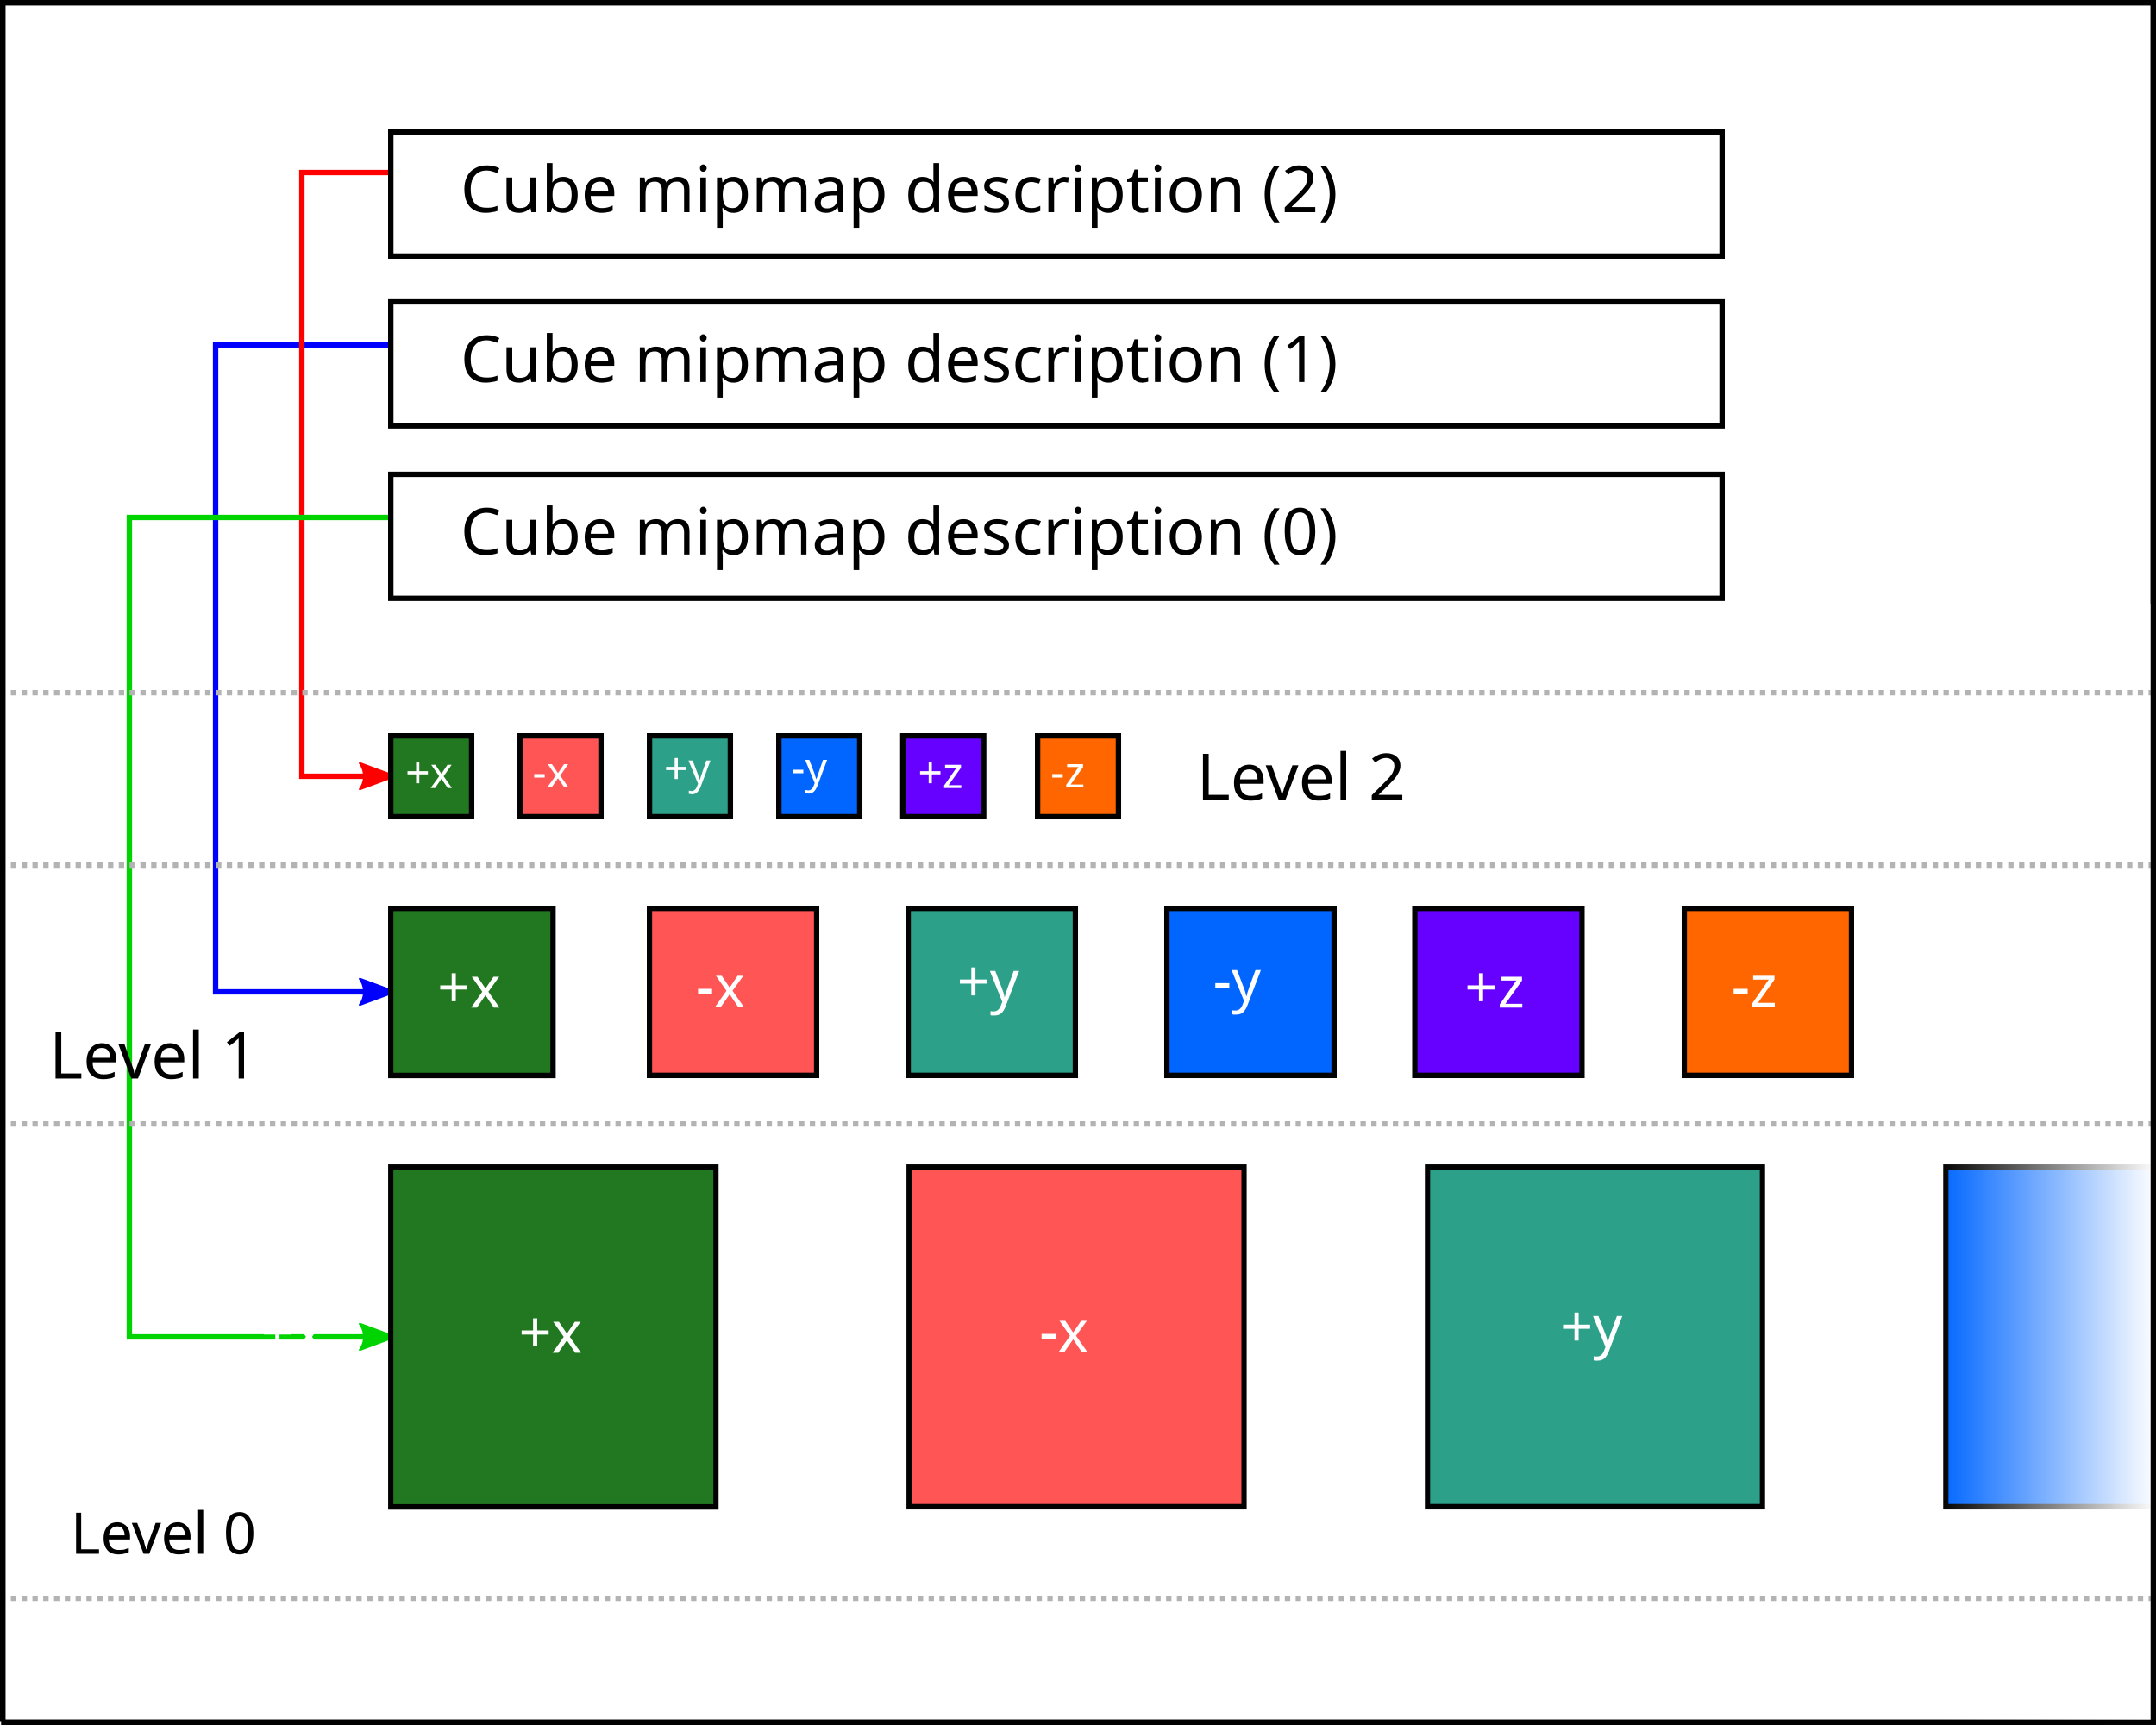
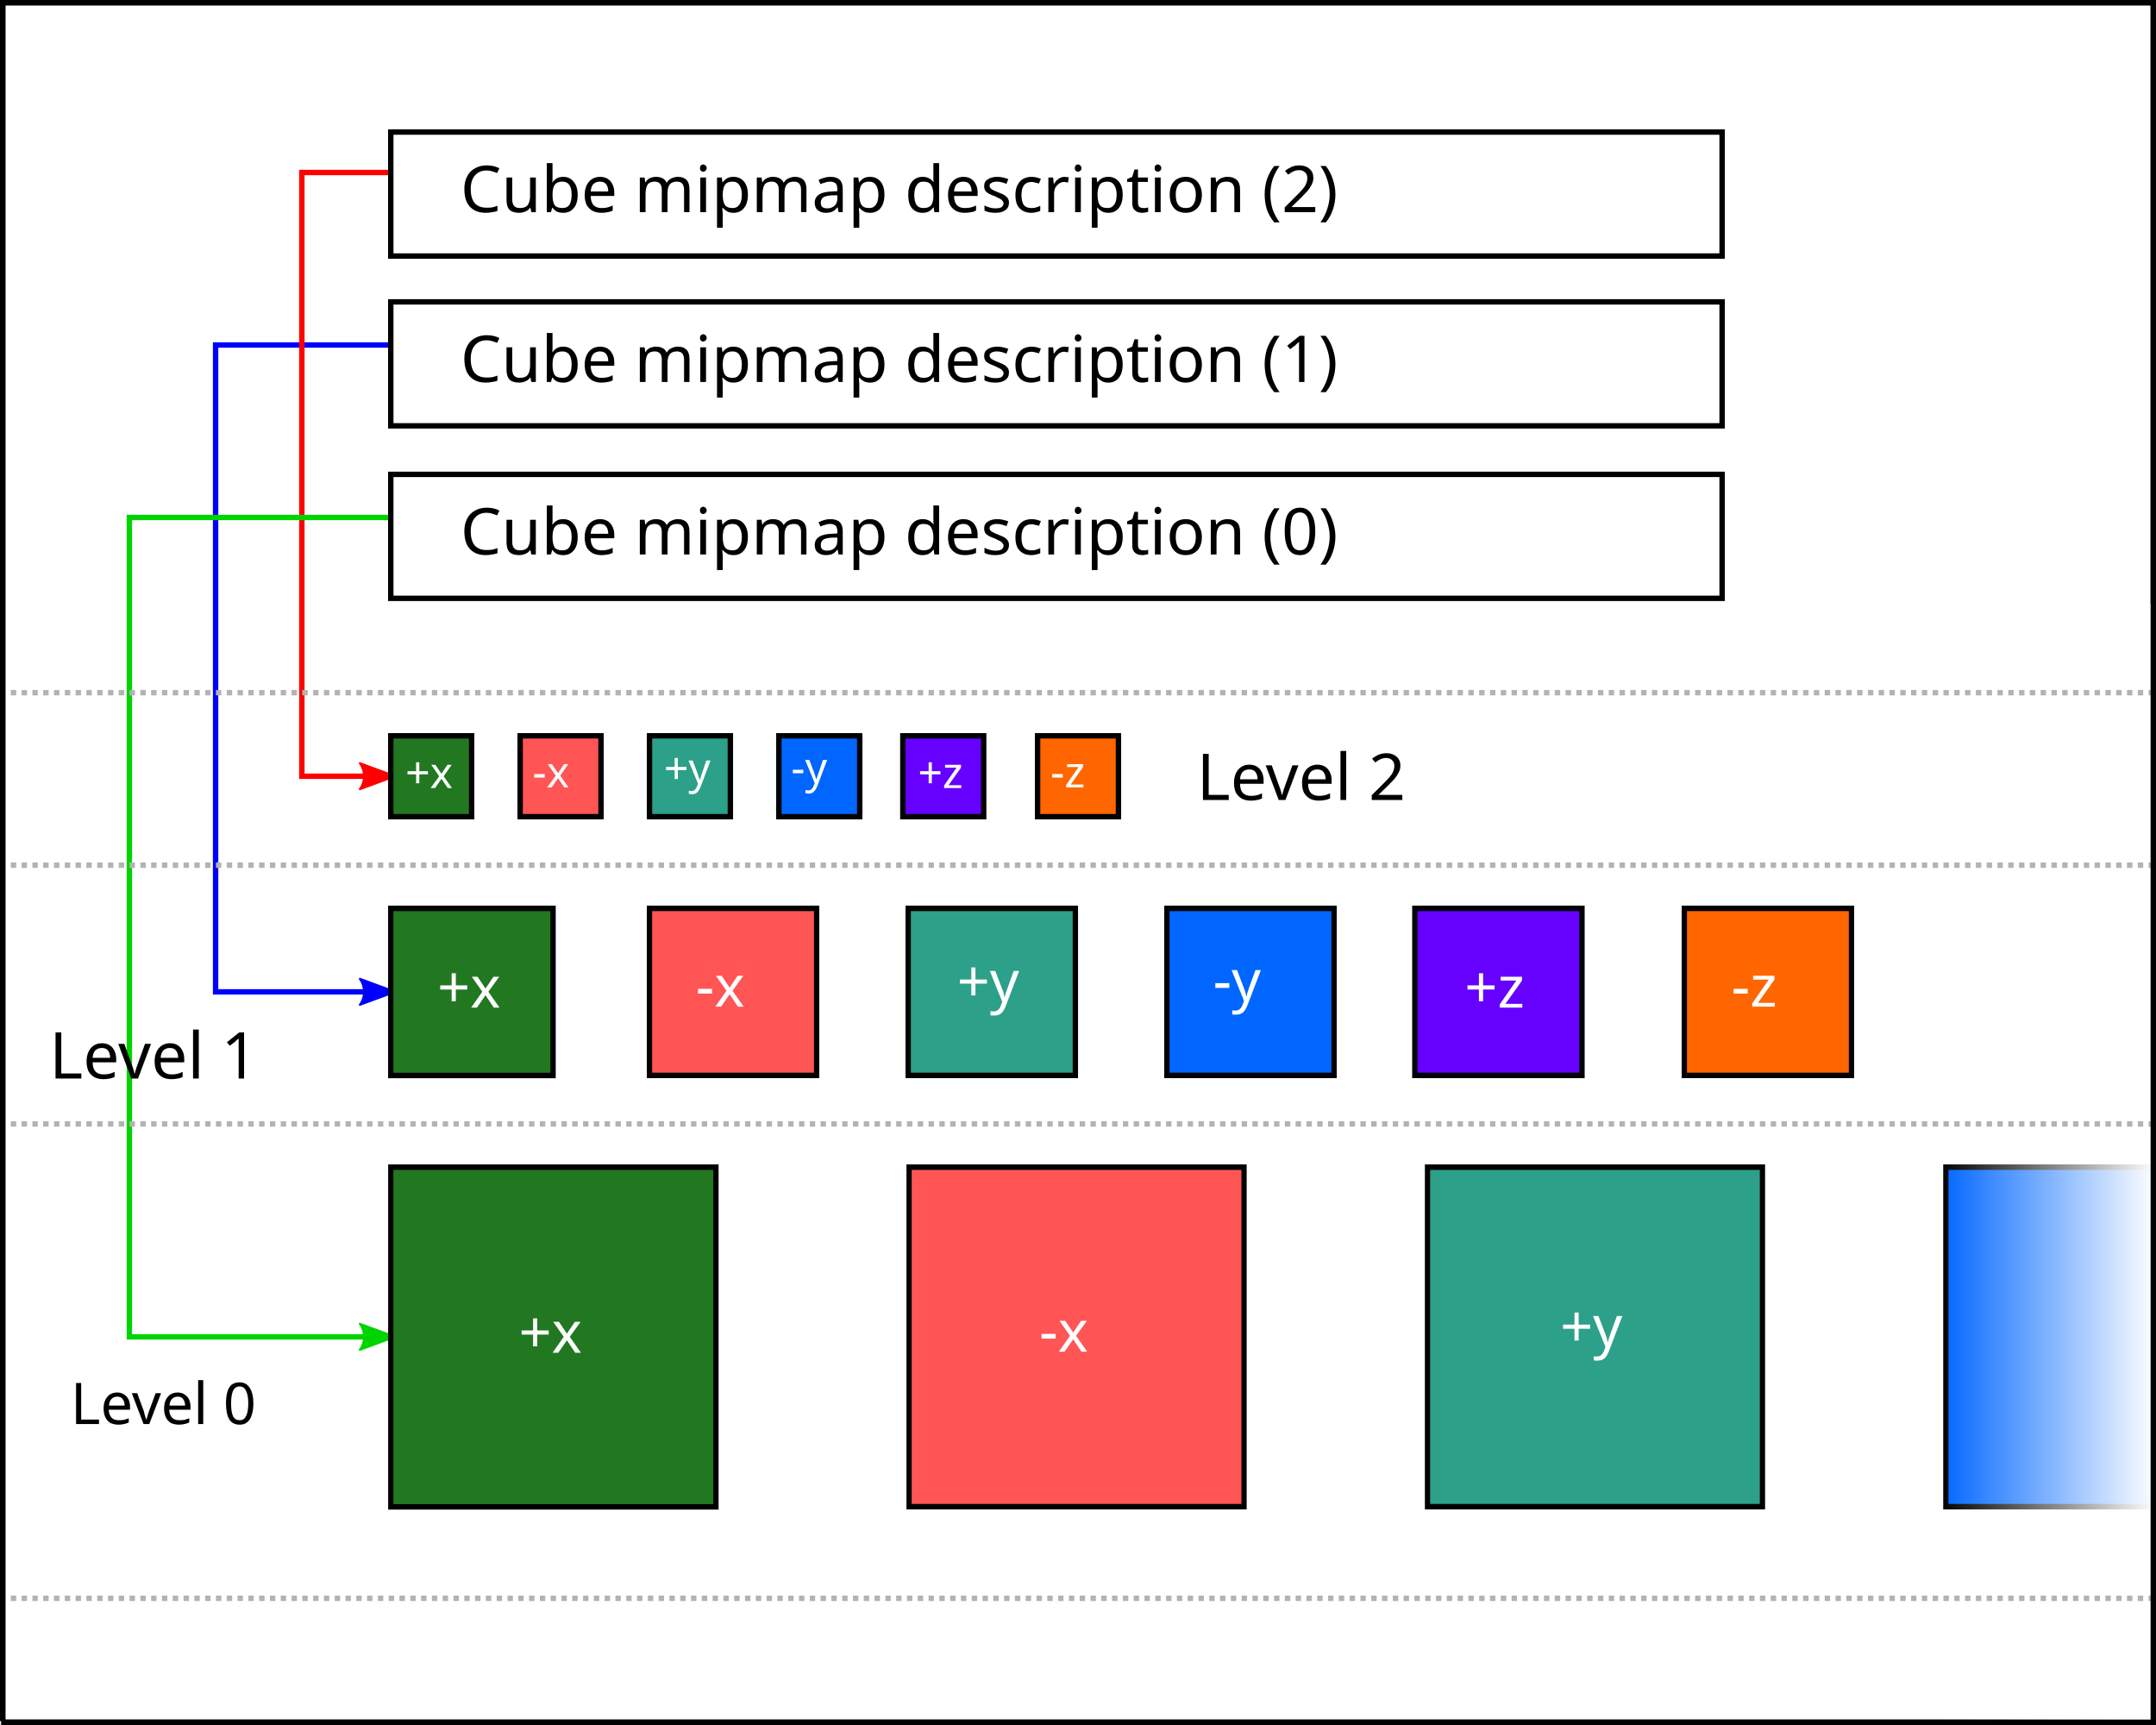
<svg xmlns="http://www.w3.org/2000/svg" xmlns:xlink="http://www.w3.org/1999/xlink" width="400" height="320" viewBox="0 0 105.833 84.667" version="1.1" id="svg5">
  <defs id="defs2">
    <marker id="marker11847" refX="5" refY="3" orient="auto-start-reverse">
      <path style="fill:context-stroke" d="M 10,3 0,6 V 0 Z" id="path11845" />
    </marker>
    <marker id="ExperimentalArrow" refX="5" refY="3" orient="auto-start-reverse">
      <path style="fill:context-stroke" d="M 10,3 0,6 V 0 Z" id="path11830" />
    </marker>
    <linearGradient id="linearGradient10544">
      <stop style="stop-color:#ffffff;stop-opacity:1" offset="0" id="stop10540" />
      <stop style="stop-color:#ffffff;stop-opacity:0" offset="1" id="stop10542" />
    </linearGradient>
    <marker style="overflow:visible" id="Arrow2Mstart" refX="0" refY="0" orient="auto">
      <path transform="scale(0.6)" d="M 8.719,4.034 -2.207,0.016 8.719,-4.002 c -1.745,2.372 -1.735,5.617 -6e-7,8.035 z" style="fill:context-stroke;fill-rule:evenodd;stroke:context-stroke;stroke-width:0.625;stroke-linejoin:round" id="path11931" />
    </marker>
    <marker style="overflow:visible" id="Arrow2Mend" refX="0" refY="0" orient="auto">
      <path transform="scale(-0.6)" d="M 8.719,4.034 -2.207,0.016 8.719,-4.002 c -1.745,2.372 -1.735,5.617 -6e-7,8.035 z" style="fill:context-stroke;fill-rule:evenodd;stroke:context-stroke;stroke-width:0.625;stroke-linejoin:round" id="path11934" />
    </marker>
    <marker style="overflow:visible" id="Arrow2Lend" refX="0" refY="0" orient="auto">
      <path transform="matrix(-1.1,0,0,-1.1,-1.1,0)" d="M 8.719,4.034 -2.207,0.016 8.719,-4.002 c -1.745,2.372 -1.735,5.617 -6e-7,8.035 z" style="fill:context-stroke;fill-rule:evenodd;stroke:context-stroke;stroke-width:0.625;stroke-linejoin:round" id="path11928" />
    </marker>
    <marker style="overflow:visible" id="Arrow1Lend" refX="0" refY="0" orient="auto">
      <path transform="matrix(-0.8,0,0,-0.8,-10,0)" style="fill:context-stroke;fill-rule:evenodd;stroke:context-stroke;stroke-width:1pt" d="M 0,0 5,-5 -12.5,0 5,5 Z" id="path11910" />
    </marker>
    <linearGradient xlink:href="#linearGradient10544" id="linearGradient10546" x1="105.833" y1="57.15" x2="95.25" y2="57.15" gradientUnits="userSpaceOnUse" />
  </defs>
  <g id="layer1">
    <rect style="fill:#ffffff;fill-opacity:0.999;stroke:#010101;stroke-width:0.265;stroke-linecap:square;stroke-miterlimit:4;stroke-dasharray:0.265, 0.265;stroke-dashoffset:0;stroke-opacity:1" id="rect13023" width="105.569" height="84.402" x="0.132" y="0.132" />
    <path style="fill:none;stroke:#0000ff;stroke-width:0.265px;stroke-linecap:butt;stroke-linejoin:miter;stroke-opacity:1;marker-end:url(#Arrow2Mend)" d="M 19.05,16.933 H 10.583 V 48.683 H 19.05" id="path11477" />
    <path style="fill:none;stroke:#ff0000;stroke-width:0.265px;stroke-linecap:butt;stroke-linejoin:miter;stroke-opacity:1;marker-end:url(#Arrow2Mend)" d="M 19.05,8.467 H 14.817 V 38.1 H 19.05" id="path11212" />
    <g id="g16723" transform="translate(-4.233333)">
      <rect style="fill:#ffffff;stroke:#000000;stroke-width:0.265;stroke-linecap:square;stroke-miterlimit:4;stroke-dasharray:none" id="rect902" width="65.352" height="6.085" x="23.416" y="6.482" />
      <text xml:space="preserve" style="font-size:3.175px;line-height:1.25;font-family:'IBM Plex Mono';-inkscape-font-specification:'IBM Plex Mono';letter-spacing:0px;word-spacing:0px;stroke-width:0.265" x="26.84" y="10.414" id="text2365">
        <tspan id="tspan2363" style="font-size:3.175px;stroke-width:0.265" x="26.84" y="10.414">Cube mipmap description (2)</tspan>
      </text>
    </g>
    <g id="g5754" transform="translate(-4.233333,8.334375)">
      <rect style="fill:#ffffff;stroke:#000000;stroke-width:0.265;stroke-linecap:square;stroke-miterlimit:4;stroke-dasharray:none" id="rect5748" width="65.352" height="6.085" x="23.416" y="6.482" />
      <text xml:space="preserve" style="font-size:3.175px;line-height:1.25;font-family:'IBM Plex Mono';-inkscape-font-specification:'IBM Plex Mono';letter-spacing:0px;word-spacing:0px;stroke-width:0.265" x="26.84" y="10.414" id="text5752">
        <tspan id="tspan5750" style="font-size:3.175px;stroke-width:0.265" x="26.84" y="10.414">Cube mipmap description (1)</tspan>
      </text>
    </g>
    <g id="g5762" transform="translate(-4.233333,16.80104)">
      <rect style="fill:#ffffff;stroke:#000000;stroke-width:0.265;stroke-linecap:square;stroke-miterlimit:4;stroke-dasharray:none" id="rect5756" width="65.352" height="6.085" x="23.416" y="6.482" />
      <text xml:space="preserve" style="font-size:3.175px;line-height:1.25;font-family:'IBM Plex Mono';-inkscape-font-specification:'IBM Plex Mono';letter-spacing:0px;word-spacing:0px;stroke-width:0.265" x="26.84" y="10.414" id="text5760">
        <tspan id="tspan5758" style="font-size:3.175px;stroke-width:0.265" x="26.84" y="10.414">Cube mipmap description (0)</tspan>
      </text>
    </g>
    <path style="fill:none;stroke:#00d400;stroke-width:0.265px;stroke-linecap:butt;stroke-linejoin:miter;stroke-opacity:1;marker-end:url(#Arrow2Mend)" d="M 19.05,25.4 H 6.35 V 65.617 H 19.05" id="path11945" />
    <g id="g8843" transform="translate(-4.233333)">
      <rect style="fill:#217821;stroke:#010101;stroke-width:0.265;stroke-linecap:square;stroke-miterlimit:4;stroke-dasharray:none;stroke-opacity:1" id="rect8547" width="3.969" height="3.969" x="23.416" y="36.116" />
      <rect style="fill:#ff5555;stroke:#010101;stroke-width:0.265;stroke-linecap:square;stroke-miterlimit:4;stroke-dasharray:none;stroke-opacity:1" id="rect8683" width="3.969" height="3.969" x="29.766" y="36.116" />
      <rect style="fill:#2ca089;stroke:#010101;stroke-width:0.265;stroke-linecap:square;stroke-miterlimit:4;stroke-dasharray:none;stroke-opacity:1" id="rect8685" width="3.969" height="3.969" x="36.116" y="36.116" />
      <rect style="fill:#0066ff;stroke:#010101;stroke-width:0.265;stroke-linecap:square;stroke-miterlimit:4;stroke-dasharray:none;stroke-opacity:1" id="rect8687" width="3.969" height="3.969" x="42.466" y="36.116" />
      <rect style="fill:#6600ff;stroke:#010101;stroke-width:0.265;stroke-linecap:square;stroke-miterlimit:4;stroke-dasharray:none;stroke-opacity:1" id="rect8689" width="3.969" height="3.969" x="48.551" y="36.116" />
      <rect style="fill:#ff6600;stroke:#010101;stroke-width:0.265;stroke-linecap:square;stroke-miterlimit:4;stroke-dasharray:none;stroke-opacity:1" id="rect8691" width="3.969" height="3.969" x="55.166" y="36.116" />
    </g>
    <g id="g8857" transform="matrix(2.007407,0,0,2.066667,-27.82432,-30.05473)" style="stroke-width:0.491">
      <rect style="fill:#217821;stroke:#010101;stroke-width:0.13;stroke-linecap:square;stroke-miterlimit:4;stroke-dasharray:none;stroke-opacity:1" id="rect8845" width="3.969" height="3.969" x="23.416" y="36.116" />
      <rect style="fill:#ff5555;stroke:#010101;stroke-width:0.13;stroke-linecap:square;stroke-miterlimit:4;stroke-dasharray:none;stroke-opacity:1" id="rect8847" width="4.088" height="3.967" x="29.742" y="36.116" />
      <rect style="fill:#2ca089;stroke:#010101;stroke-width:0.13;stroke-linecap:square;stroke-miterlimit:4;stroke-dasharray:none;stroke-opacity:1" id="rect8849" width="4.088" height="3.967" x="36.069" y="36.116" />
      <rect style="fill:#0066ff;stroke:#010101;stroke-width:0.13;stroke-linecap:square;stroke-miterlimit:4;stroke-dasharray:none;stroke-opacity:1" id="rect8851" width="4.088" height="3.967" x="42.395" y="36.116" />
      <rect style="fill:#6600ff;stroke:#010101;stroke-width:0.13;stroke-linecap:square;stroke-miterlimit:4;stroke-dasharray:none;stroke-opacity:1" id="rect8853" width="4.088" height="3.967" x="48.458" y="36.116" />
      <rect style="fill:#ff6600;stroke:#010101;stroke-width:0.13;stroke-linecap:square;stroke-miterlimit:4;stroke-dasharray:none;stroke-opacity:1" id="rect8855" width="4.088" height="3.967" x="55.048" y="36.116" />
    </g>
    <g id="g9915" transform="matrix(4.022115,0,0,4.200977,-75.00088,-94.43571)" style="stroke-width:0.243">
      <rect style="fill:#217821;stroke:#010101;stroke-width:0.064;stroke-linecap:square;stroke-miterlimit:4;stroke-dasharray:none;stroke-opacity:1" id="rect9903" width="3.969" height="3.969" x="23.416" y="36.116" />
      <rect style="fill:#ff5555;stroke:#010101;stroke-width:0.064;stroke-linecap:square;stroke-miterlimit:4;stroke-dasharray:none;stroke-opacity:1" id="rect9905" width="4.088" height="3.967" x="29.742" y="36.116" />
      <rect style="fill:#2ca089;stroke:#010101;stroke-width:0.064;stroke-linecap:square;stroke-miterlimit:4;stroke-dasharray:none;stroke-opacity:1" id="rect9907" width="4.088" height="3.967" x="36.069" y="36.116" />
      <rect style="fill:#0066ff;stroke:#010101;stroke-width:0.064;stroke-linecap:square;stroke-miterlimit:4;stroke-dasharray:none;stroke-opacity:1" id="rect9909" width="4.088" height="3.967" x="42.395" y="36.116" />
      <rect style="fill:#6600ff;stroke:#010101;stroke-width:0.064;stroke-linecap:square;stroke-miterlimit:4;stroke-dasharray:none;stroke-opacity:1" id="rect9911" width="4.088" height="3.967" x="48.458" y="36.116" />
      <rect style="fill:#ff6600;stroke:#010101;stroke-width:0.064;stroke-linecap:square;stroke-miterlimit:4;stroke-dasharray:none;stroke-opacity:1" id="rect9913" width="4.088" height="3.967" x="55.048" y="36.116" />
    </g>
    <rect style="fill:url(#linearGradient10546);fill-opacity:1;stroke:none;stroke-width:0.265;stroke-linecap:square;stroke-miterlimit:4;stroke-dasharray:none;stroke-opacity:1" id="rect10381" width="10.583" height="59.267" x="95.25" y="29.633" />
    <path style="fill:none;stroke:#b3b3b3;stroke-width:0.265;stroke-linecap:butt;stroke-linejoin:miter;stroke-miterlimit:4;stroke-dasharray:0.265, 0.265;stroke-dashoffset:0;stroke-opacity:1" d="m 0,33.999 105.833,-10e-7" id="path12158" />
    <path style="fill:none;stroke:#b3b3b3;stroke-width:0.265;stroke-linecap:butt;stroke-linejoin:miter;stroke-miterlimit:4;stroke-dasharray:0.265, 0.265;stroke-dashoffset:0;stroke-opacity:1" d="m 0,42.466 105.833,-10e-7" id="path12414" />
    <path style="fill:none;stroke:#b3b3b3;stroke-width:0.265;stroke-linecap:butt;stroke-linejoin:miter;stroke-miterlimit:4;stroke-dasharray:0.265, 0.265;stroke-dashoffset:0;stroke-opacity:1" d="m 0,55.166 105.833,-10e-7" id="path12416" />
    <path style="fill:none;stroke:#b3b3b3;stroke-width:0.265;stroke-linecap:butt;stroke-linejoin:miter;stroke-miterlimit:4;stroke-dasharray:0.265, 0.265;stroke-dashoffset:0;stroke-opacity:1" d="m 0,78.449 105.833,-10e-7" id="path12418" />
    <rect style="fill:none;fill-opacity:0.999;stroke:#010101;stroke-width:0.265;stroke-linecap:square;stroke-miterlimit:4;stroke-dasharray:0.265, 0.265;stroke-dashoffset:0;stroke-opacity:1" id="rect13276" width="105.569" height="84.402" x="0.132" y="0.132" />
    <text xml:space="preserve" style="font-size:3.175px;line-height:1.25;font-family:'IBM Plex Mono';-inkscape-font-specification:'IBM Plex Mono';letter-spacing:0px;word-spacing:0px;stroke-width:0.265" x="58.738" y="39.264" id="text14440">
      <tspan id="tspan14438" style="font-size:3.175px;stroke-width:0.265" x="58.738" y="39.264">Level 2</tspan>
    </text>
-     <text xml:space="preserve" style="font-size:2.822px;line-height:1.25;font-family:'IBM Plex Mono';-inkscape-font-specification:'IBM Plex Mono';letter-spacing:0px;word-spacing:0px;stroke-width:0.265" x="3.453" y="76.261" id="text17380">
-       <tspan id="tspan17378" style="font-size:2.822px;stroke-width:0.265" x="3.453" y="76.261">Level 0</tspan>
+     <text xml:space="preserve" style="font-size:2.822px;line-height:1.25;font-family:'IBM Plex Mono';-inkscape-font-specification:'IBM Plex Mono';letter-spacing:0px;word-spacing:0px;stroke-width:0.265" x="3.453" y="69.897" id="text17380">
+       <tspan id="tspan17378" style="font-size:2.822px;stroke-width:0.265" x="3.453" y="69.897">Level 0</tspan>
    </text>
    <text xml:space="preserve" style="font-size:3.175px;line-height:1.25;font-family:'IBM Plex Mono';-inkscape-font-specification:'IBM Plex Mono';letter-spacing:0px;word-spacing:0px;stroke-width:0.265" x="2.415" y="52.936" id="text20390">
      <tspan id="tspan20388" style="font-size:3.175px;stroke-width:0.265" x="2.415" y="52.936">Level 1</tspan>
    </text>
    <text xml:space="preserve" style="font-size:2.822px;line-height:1.25;font-family:'IBM Plex Mono';-inkscape-font-specification:'IBM Plex Mono';letter-spacing:0px;word-spacing:0px;fill:#ffffff;stroke-width:0.265" x="76.587" y="66.109" id="text12267">
      <tspan id="tspan12265" style="fill:#ffffff;stroke-width:0.265" x="76.587" y="66.109">+y</tspan>
    </text>
    <text xml:space="preserve" style="font-size:2.822px;line-height:1.25;font-family:'IBM Plex Mono';-inkscape-font-specification:'IBM Plex Mono';letter-spacing:0px;word-spacing:0px;fill:#ffffff;stroke-width:0.265" x="51.019" y="66.346" id="text13329">
      <tspan id="tspan13327" style="fill:#ffffff;stroke-width:0.265" x="51.019" y="66.346">-x</tspan>
-     </text>
-     <text xml:space="preserve" style="font-size:2.822px;line-height:1.25;font-family:'IBM Plex Mono';-inkscape-font-specification:'IBM Plex Mono';letter-spacing:0px;word-spacing:0px;fill:#ffffff;stroke-width:0.265" x="12.813" y="66.391" id="text12267-6">
-       <tspan id="tspan12265-3" style="fill:#ffffff;stroke-width:0.265" x="12.813" y="66.391">+x</tspan>
    </text>
    <text xml:space="preserve" style="font-size:2.822px;line-height:1.25;font-family:'IBM Plex Mono';-inkscape-font-specification:'IBM Plex Mono';letter-spacing:0px;word-spacing:0px;fill:#ffffff;stroke-width:0.265" x="38.527" y="66.391" id="text13329-9">
      <tspan id="tspan13327-4" style="fill:#ffffff;stroke-width:0.265" x="38.527" y="66.391">-x</tspan>
    </text>
    <text xml:space="preserve" style="font-size:2.822px;line-height:1.25;font-family:'IBM Plex Mono';-inkscape-font-specification:'IBM Plex Mono';letter-spacing:0px;word-spacing:0px;fill:#ffffff;stroke-width:0.265" x="25.465" y="66.395" id="text15428">
      <tspan id="tspan15426" style="fill:#ffffff;stroke-width:0.265" x="25.465" y="66.395">+x</tspan>
    </text>
    <text xml:space="preserve" style="font-size:2.822px;line-height:1.25;font-family:'IBM Plex Mono';-inkscape-font-specification:'IBM Plex Mono';letter-spacing:0px;word-spacing:0px;fill:#ffffff;stroke-width:0.265" x="21.468" y="49.459" id="text16692">
      <tspan id="tspan16690" style="fill:#ffffff;stroke-width:0.265" x="21.468" y="49.459">+x</tspan>
    </text>
    <text xml:space="preserve" style="font-size:2.822px;line-height:1.25;font-family:'IBM Plex Mono';-inkscape-font-specification:'IBM Plex Mono';letter-spacing:0px;word-spacing:0px;fill:#ffffff;stroke-width:0.265" x="34.156" y="49.411" id="text17417">
      <tspan id="tspan17415" style="fill:#ffffff;stroke-width:0.265" x="34.156" y="49.411">-x</tspan>
    </text>
    <text xml:space="preserve" style="font-size:2.822px;line-height:1.25;font-family:'IBM Plex Mono';-inkscape-font-specification:'IBM Plex Mono';letter-spacing:0px;word-spacing:0px;fill:#ffffff;stroke-width:0.265" x="46.977" y="49.174" id="text20873">
      <tspan id="tspan20871" style="fill:#ffffff;stroke-width:0.265" x="46.977" y="49.174">+y</tspan>
    </text>
    <text xml:space="preserve" style="font-size:2.822px;line-height:1.25;font-family:'IBM Plex Mono';-inkscape-font-specification:'IBM Plex Mono';letter-spacing:0px;word-spacing:0px;fill:#ffffff;stroke-width:0.265" x="59.546" y="49.129" id="text23311">
      <tspan id="tspan23309" style="fill:#ffffff;stroke-width:0.265" x="59.546" y="49.129">-y</tspan>
    </text>
    <text xml:space="preserve" style="font-size:2.822px;line-height:1.25;font-family:'IBM Plex Mono';-inkscape-font-specification:'IBM Plex Mono';letter-spacing:0px;word-spacing:0px;fill:#ffffff;stroke-width:0.265" x="71.893" y="49.457" id="text25803">
      <tspan id="tspan25801" style="fill:#ffffff;stroke-width:0.265" x="71.893" y="49.457">+z</tspan>
    </text>
    <text xml:space="preserve" style="font-size:2.822px;line-height:1.25;font-family:'IBM Plex Mono';-inkscape-font-specification:'IBM Plex Mono';letter-spacing:0px;word-spacing:0px;fill:#ffffff;stroke-width:0.265" x="84.991" y="49.411" id="text28529">
      <tspan id="tspan28527" style="fill:#ffffff;stroke-width:0.265" x="84.991" y="49.411">-z</tspan>
    </text>
    <text xml:space="preserve" style="font-size:2.117px;line-height:1.25;font-family:'IBM Plex Mono';-inkscape-font-specification:'IBM Plex Mono';letter-spacing:0px;word-spacing:0px;fill:#ffffff;stroke-width:0.265" x="19.895" y="38.68" id="text30369">
      <tspan id="tspan30367" style="font-size:2.117px;fill:#ffffff;stroke-width:0.265" x="19.895" y="38.68">+x</tspan>
    </text>
    <text xml:space="preserve" style="font-size:2.117px;line-height:1.25;font-family:'IBM Plex Mono';-inkscape-font-specification:'IBM Plex Mono';letter-spacing:0px;word-spacing:0px;fill:#ffffff;stroke-width:0.265" x="26.146" y="38.646" id="text31619">
      <tspan id="tspan31617" style="font-size:2.117px;fill:#ffffff;stroke-width:0.265" x="26.146" y="38.646">-x</tspan>
    </text>
    <text xml:space="preserve" style="font-size:2.117px;line-height:1.25;font-family:'IBM Plex Mono';-inkscape-font-specification:'IBM Plex Mono';letter-spacing:0px;word-spacing:0px;fill:#ffffff;stroke-width:0.265" x="32.587" y="38.468" id="text33021">
      <tspan id="tspan33019" style="font-size:2.117px;fill:#ffffff;stroke-width:0.265" x="32.587" y="38.468">+y</tspan>
    </text>
    <text xml:space="preserve" style="font-size:2.117px;line-height:1.25;font-family:'IBM Plex Mono';-inkscape-font-specification:'IBM Plex Mono';letter-spacing:0px;word-spacing:0px;fill:#ffffff;stroke-width:0.265" x="38.839" y="38.434" id="text33025">
      <tspan id="tspan33023" style="font-size:2.117px;fill:#ffffff;stroke-width:0.265" x="38.839" y="38.434">-y</tspan>
    </text>
    <text xml:space="preserve" style="font-size:2.117px;line-height:1.25;font-family:'IBM Plex Mono';-inkscape-font-specification:'IBM Plex Mono';letter-spacing:0px;word-spacing:0px;fill:#ffffff;stroke-width:0.265" x="45.056" y="38.68" id="text36613">
      <tspan id="tspan36611" style="font-size:2.117px;fill:#ffffff;stroke-width:0.265" x="45.056" y="38.68">+z</tspan>
    </text>
    <text xml:space="preserve" style="font-size:2.117px;line-height:1.25;font-family:'IBM Plex Mono';-inkscape-font-specification:'IBM Plex Mono';letter-spacing:0px;word-spacing:0px;fill:#ffffff;stroke-width:0.265" x="51.573" y="38.646" id="text36617">
      <tspan id="tspan36615" style="font-size:2.117px;fill:#ffffff;stroke-width:0.265" x="51.573" y="38.646">-z</tspan>
    </text>
  </g>
</svg>
